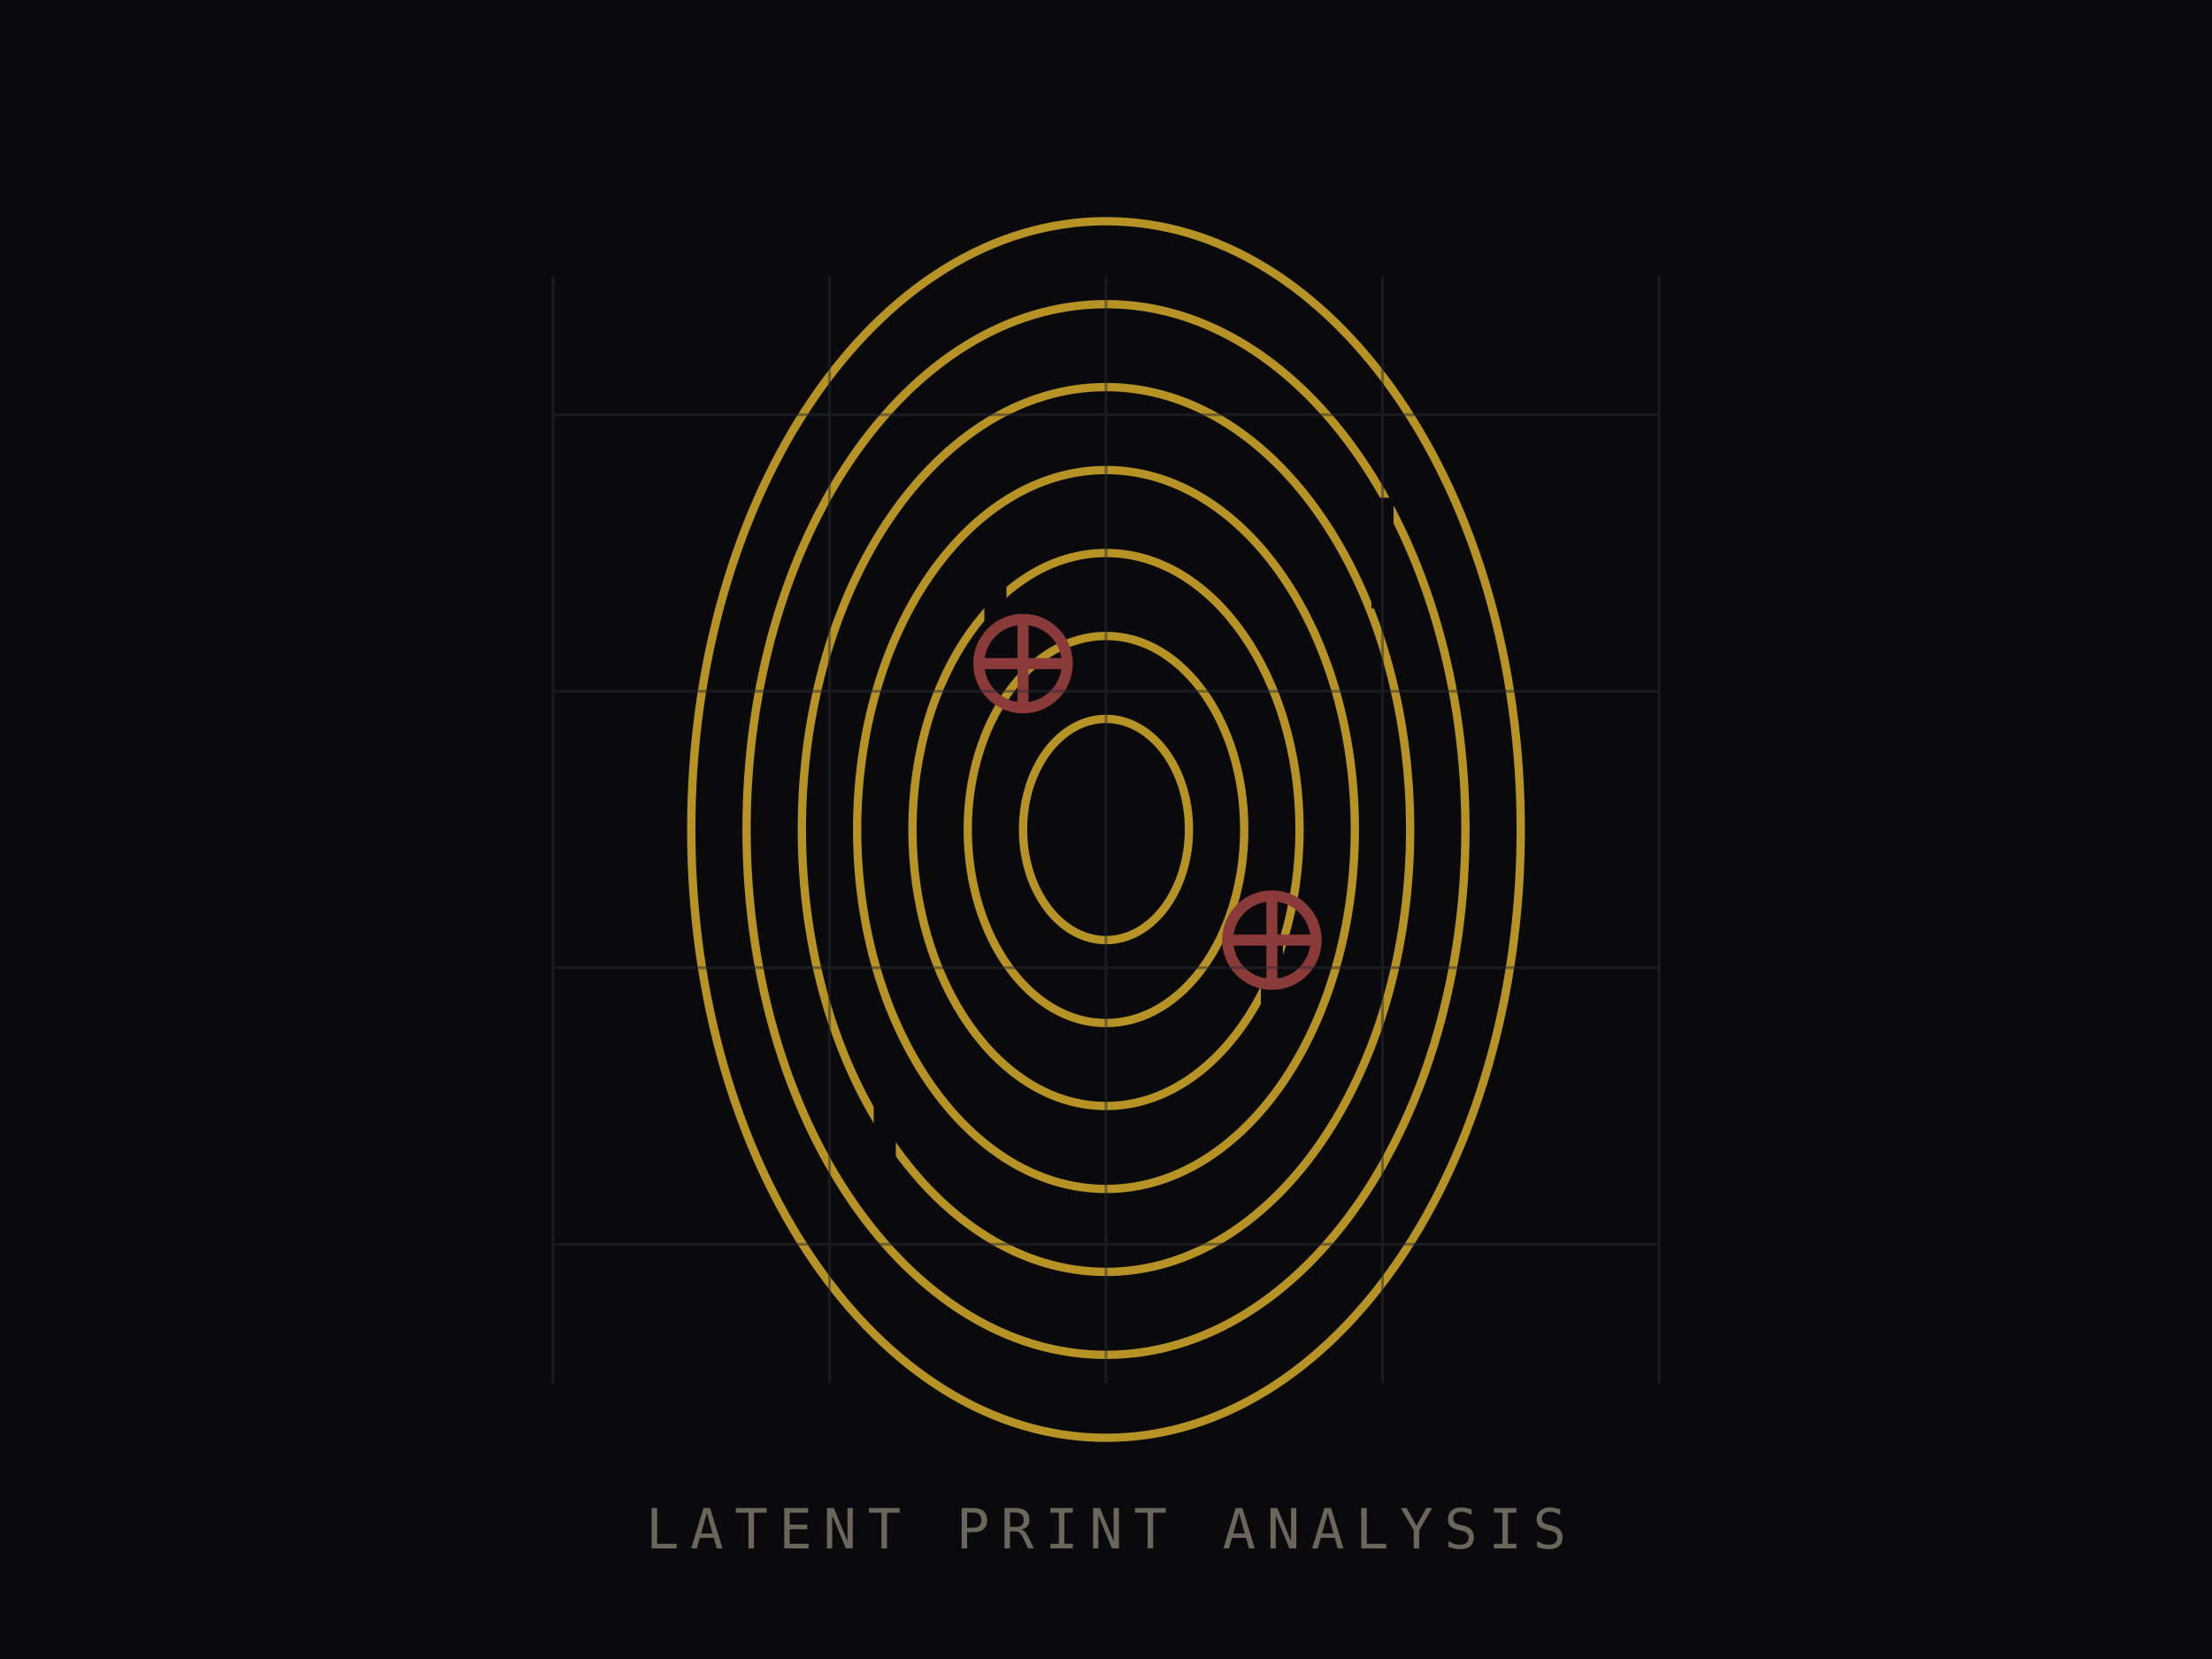
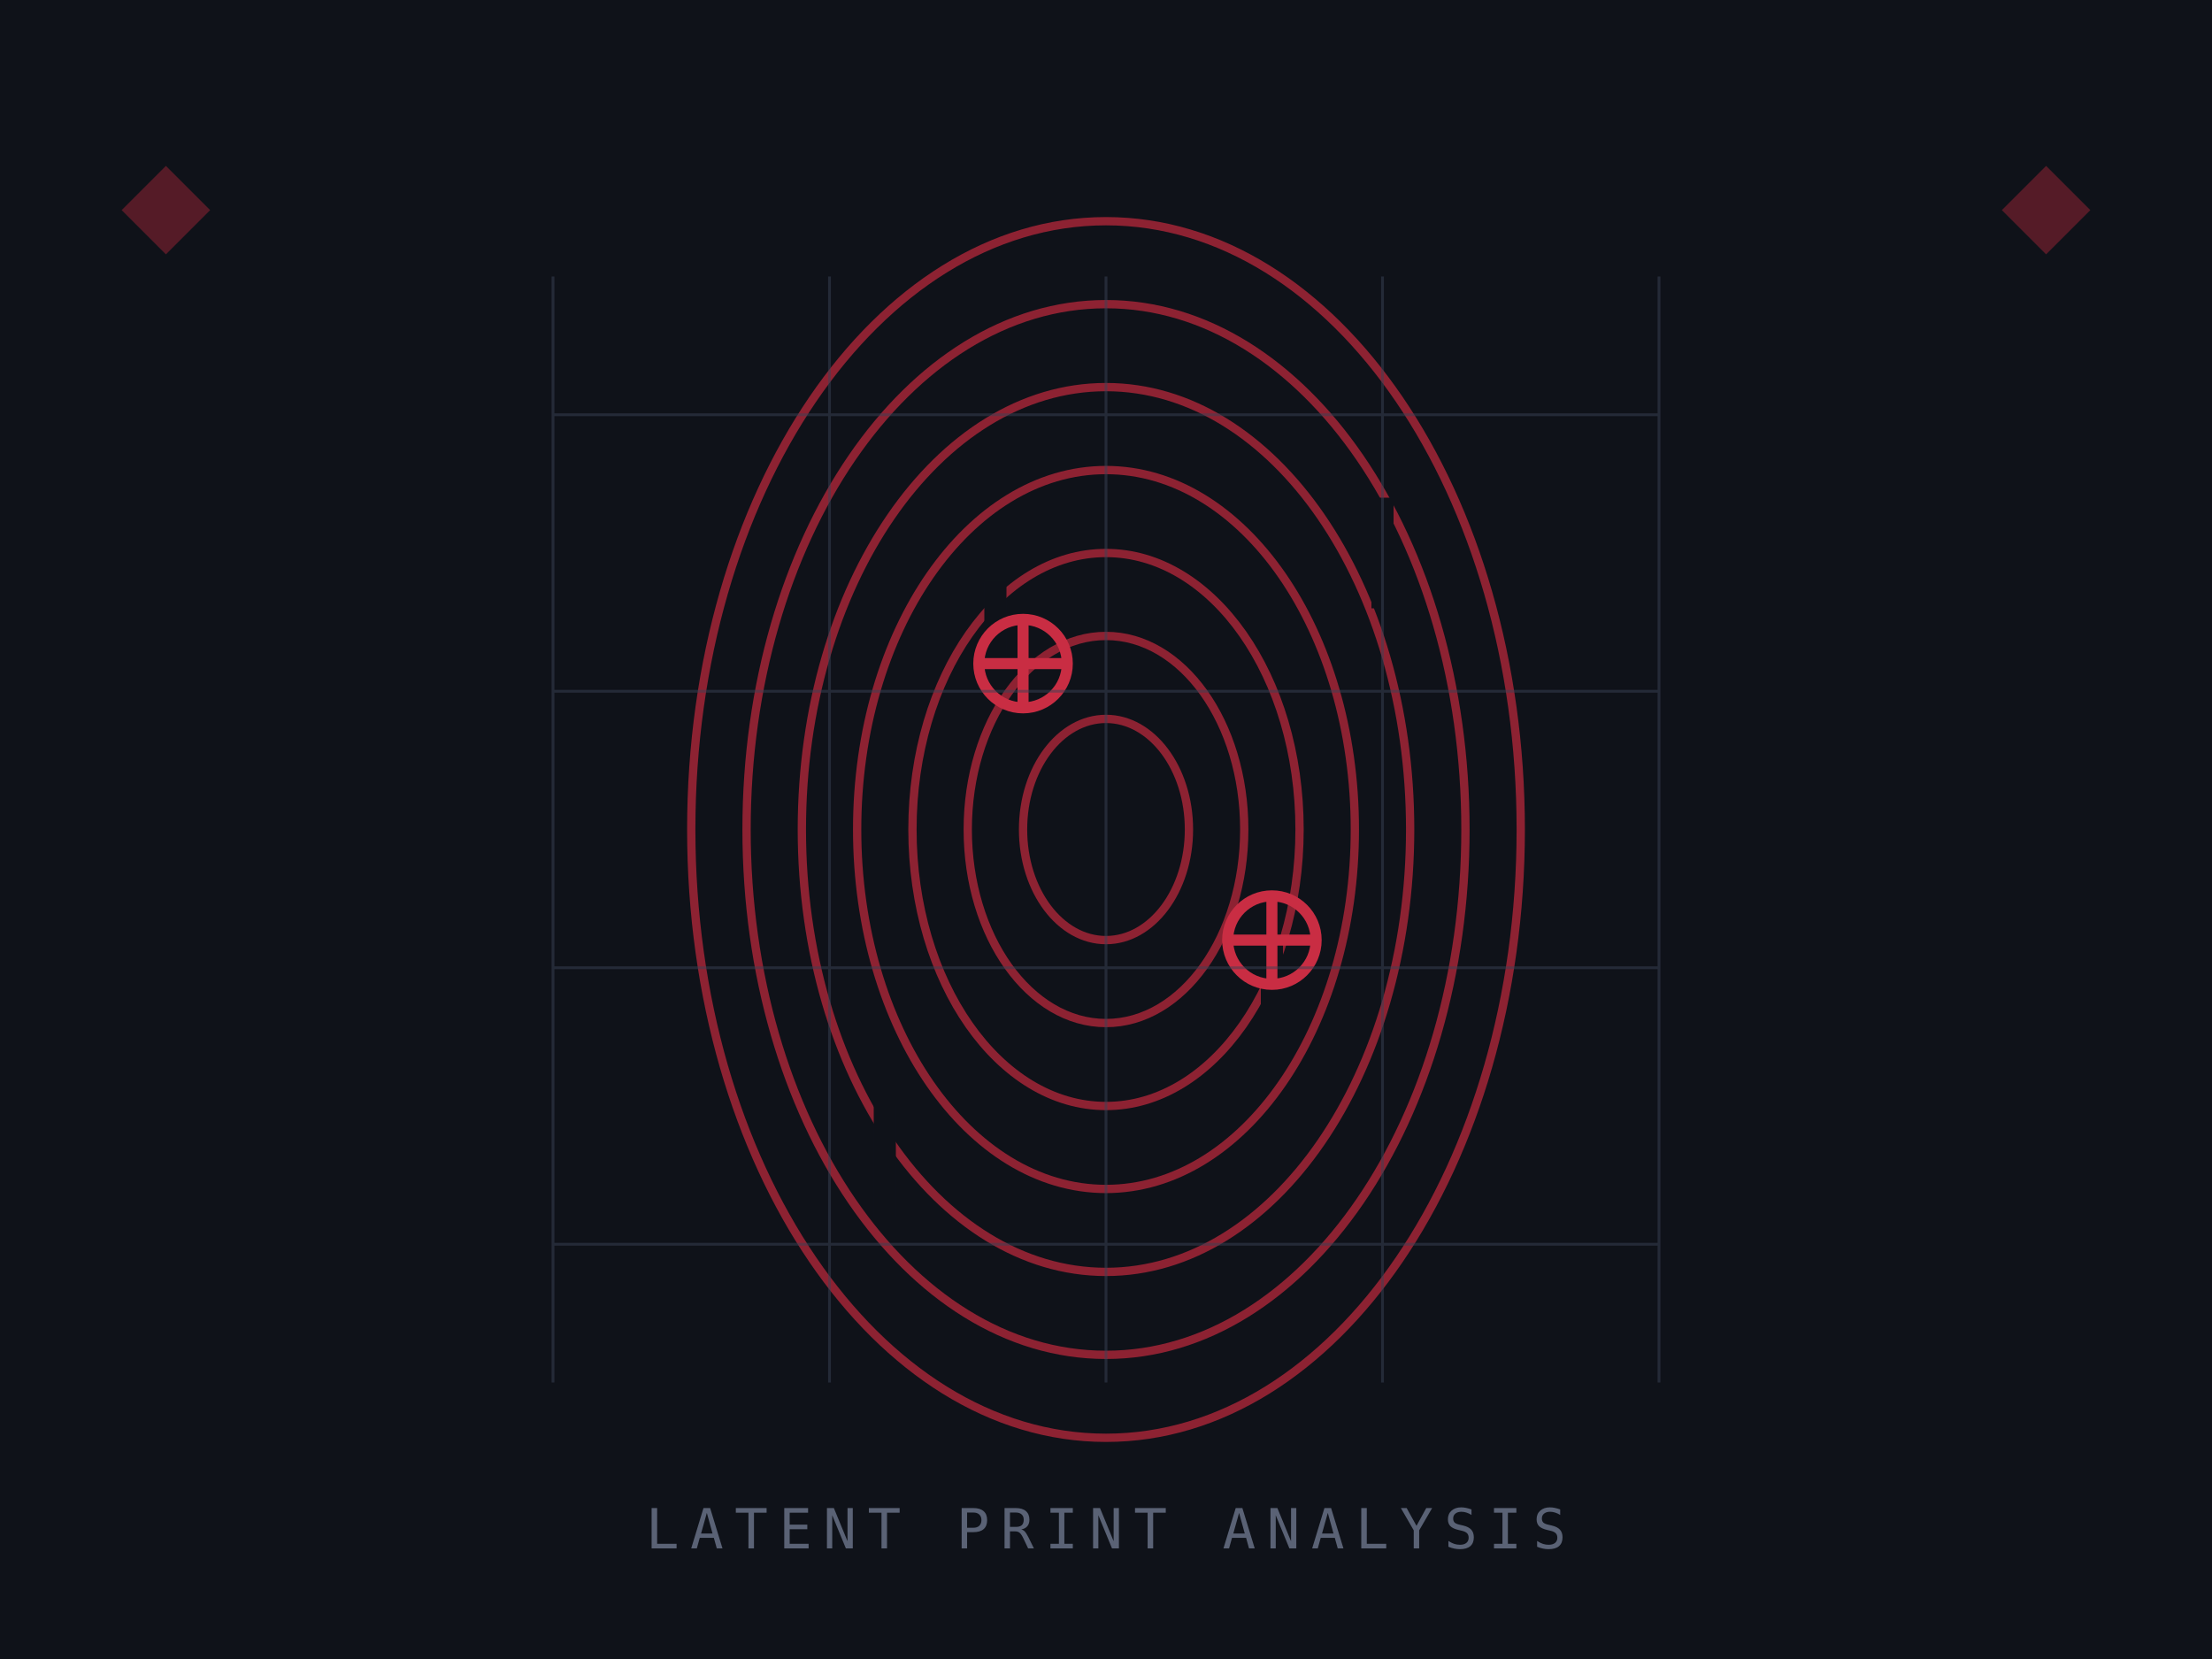
<svg xmlns="http://www.w3.org/2000/svg" viewBox="0 0 400 300" fill="none">
-   <rect width="400" height="300" fill="#0a0a0c" />
-   <g transform="translate(200, 150)" stroke="#c9a227" stroke-width="1.5" fill="none" opacity="0.9">
+   <rect width="400" height="300" fill="#0f1219" />
+   <g transform="translate(200, 150)" stroke="#9b2335" stroke-width="1.5" fill="none" opacity="0.9">
    <ellipse cx="0" cy="0" rx="15" ry="20" />
    <ellipse cx="0" cy="0" rx="25" ry="35" />
    <ellipse cx="0" cy="0" rx="35" ry="50" />
    <ellipse cx="0" cy="0" rx="45" ry="65" />
    <ellipse cx="0" cy="0" rx="55" ry="80" />
    <ellipse cx="0" cy="0" rx="65" ry="95" />
    <ellipse cx="0" cy="0" rx="75" ry="110" />
-     <line x1="-20" y1="-30" x2="-20" y2="-45" stroke="#0a0a0c" stroke-width="4" />
-     <line x1="30" y1="20" x2="30" y2="40" stroke="#0a0a0c" stroke-width="4" />
-     <line x1="-40" y1="50" x2="-40" y2="70" stroke="#0a0a0c" stroke-width="4" />
-     <line x1="50" y1="-40" x2="50" y2="-60" stroke="#0a0a0c" stroke-width="4" />
+     <line x1="-20" y1="-30" x2="-20" y2="-45" stroke="#0f1219" stroke-width="4" />
+     <line x1="30" y1="20" x2="30" y2="40" stroke="#0f1219" stroke-width="4" />
+     <line x1="-40" y1="50" x2="-40" y2="70" stroke="#0f1219" stroke-width="4" />
+     <line x1="50" y1="-40" x2="50" y2="-60" stroke="#0f1219" stroke-width="4" />
  </g>
-   <g stroke="#8b3a3a" stroke-width="2" fill="none">
+   <g stroke="#c92d43" stroke-width="2" fill="none">
    <circle cx="185" cy="120" r="8" />
    <line x1="177" y1="120" x2="193" y2="120" />
    <line x1="185" y1="112" x2="185" y2="128" />
    <circle cx="230" cy="170" r="8" />
    <line x1="222" y1="170" x2="238" y2="170" />
    <line x1="230" y1="162" x2="230" y2="178" />
  </g>
-   <g stroke="#2a2a36" stroke-width="0.5" opacity="0.5">
+   <g stroke="#3a4256" stroke-width="0.5" opacity="0.5">
    <line x1="100" y1="50" x2="100" y2="250" />
    <line x1="150" y1="50" x2="150" y2="250" />
    <line x1="200" y1="50" x2="200" y2="250" />
    <line x1="250" y1="50" x2="250" y2="250" />
    <line x1="300" y1="50" x2="300" y2="250" />
    <line x1="100" y1="75" x2="300" y2="75" />
    <line x1="100" y1="125" x2="300" y2="125" />
    <line x1="100" y1="175" x2="300" y2="175" />
    <line x1="100" y1="225" x2="300" y2="225" />
  </g>
-   <text x="200" y="280" font-family="monospace" font-size="10" fill="#6b665c" text-anchor="middle" letter-spacing="2">LATENT PRINT ANALYSIS</text>
+   <text x="200" y="280" font-family="monospace" font-size="10" fill="#5a6275" text-anchor="middle" letter-spacing="2">LATENT PRINT ANALYSIS</text>
+   <g fill="#9b2335" opacity="0.5">
+     <polygon points="30,30 38,38 30,46 22,38" />
+     <polygon points="370,30 378,38 370,46 362,38" />
+   </g>
</svg>
